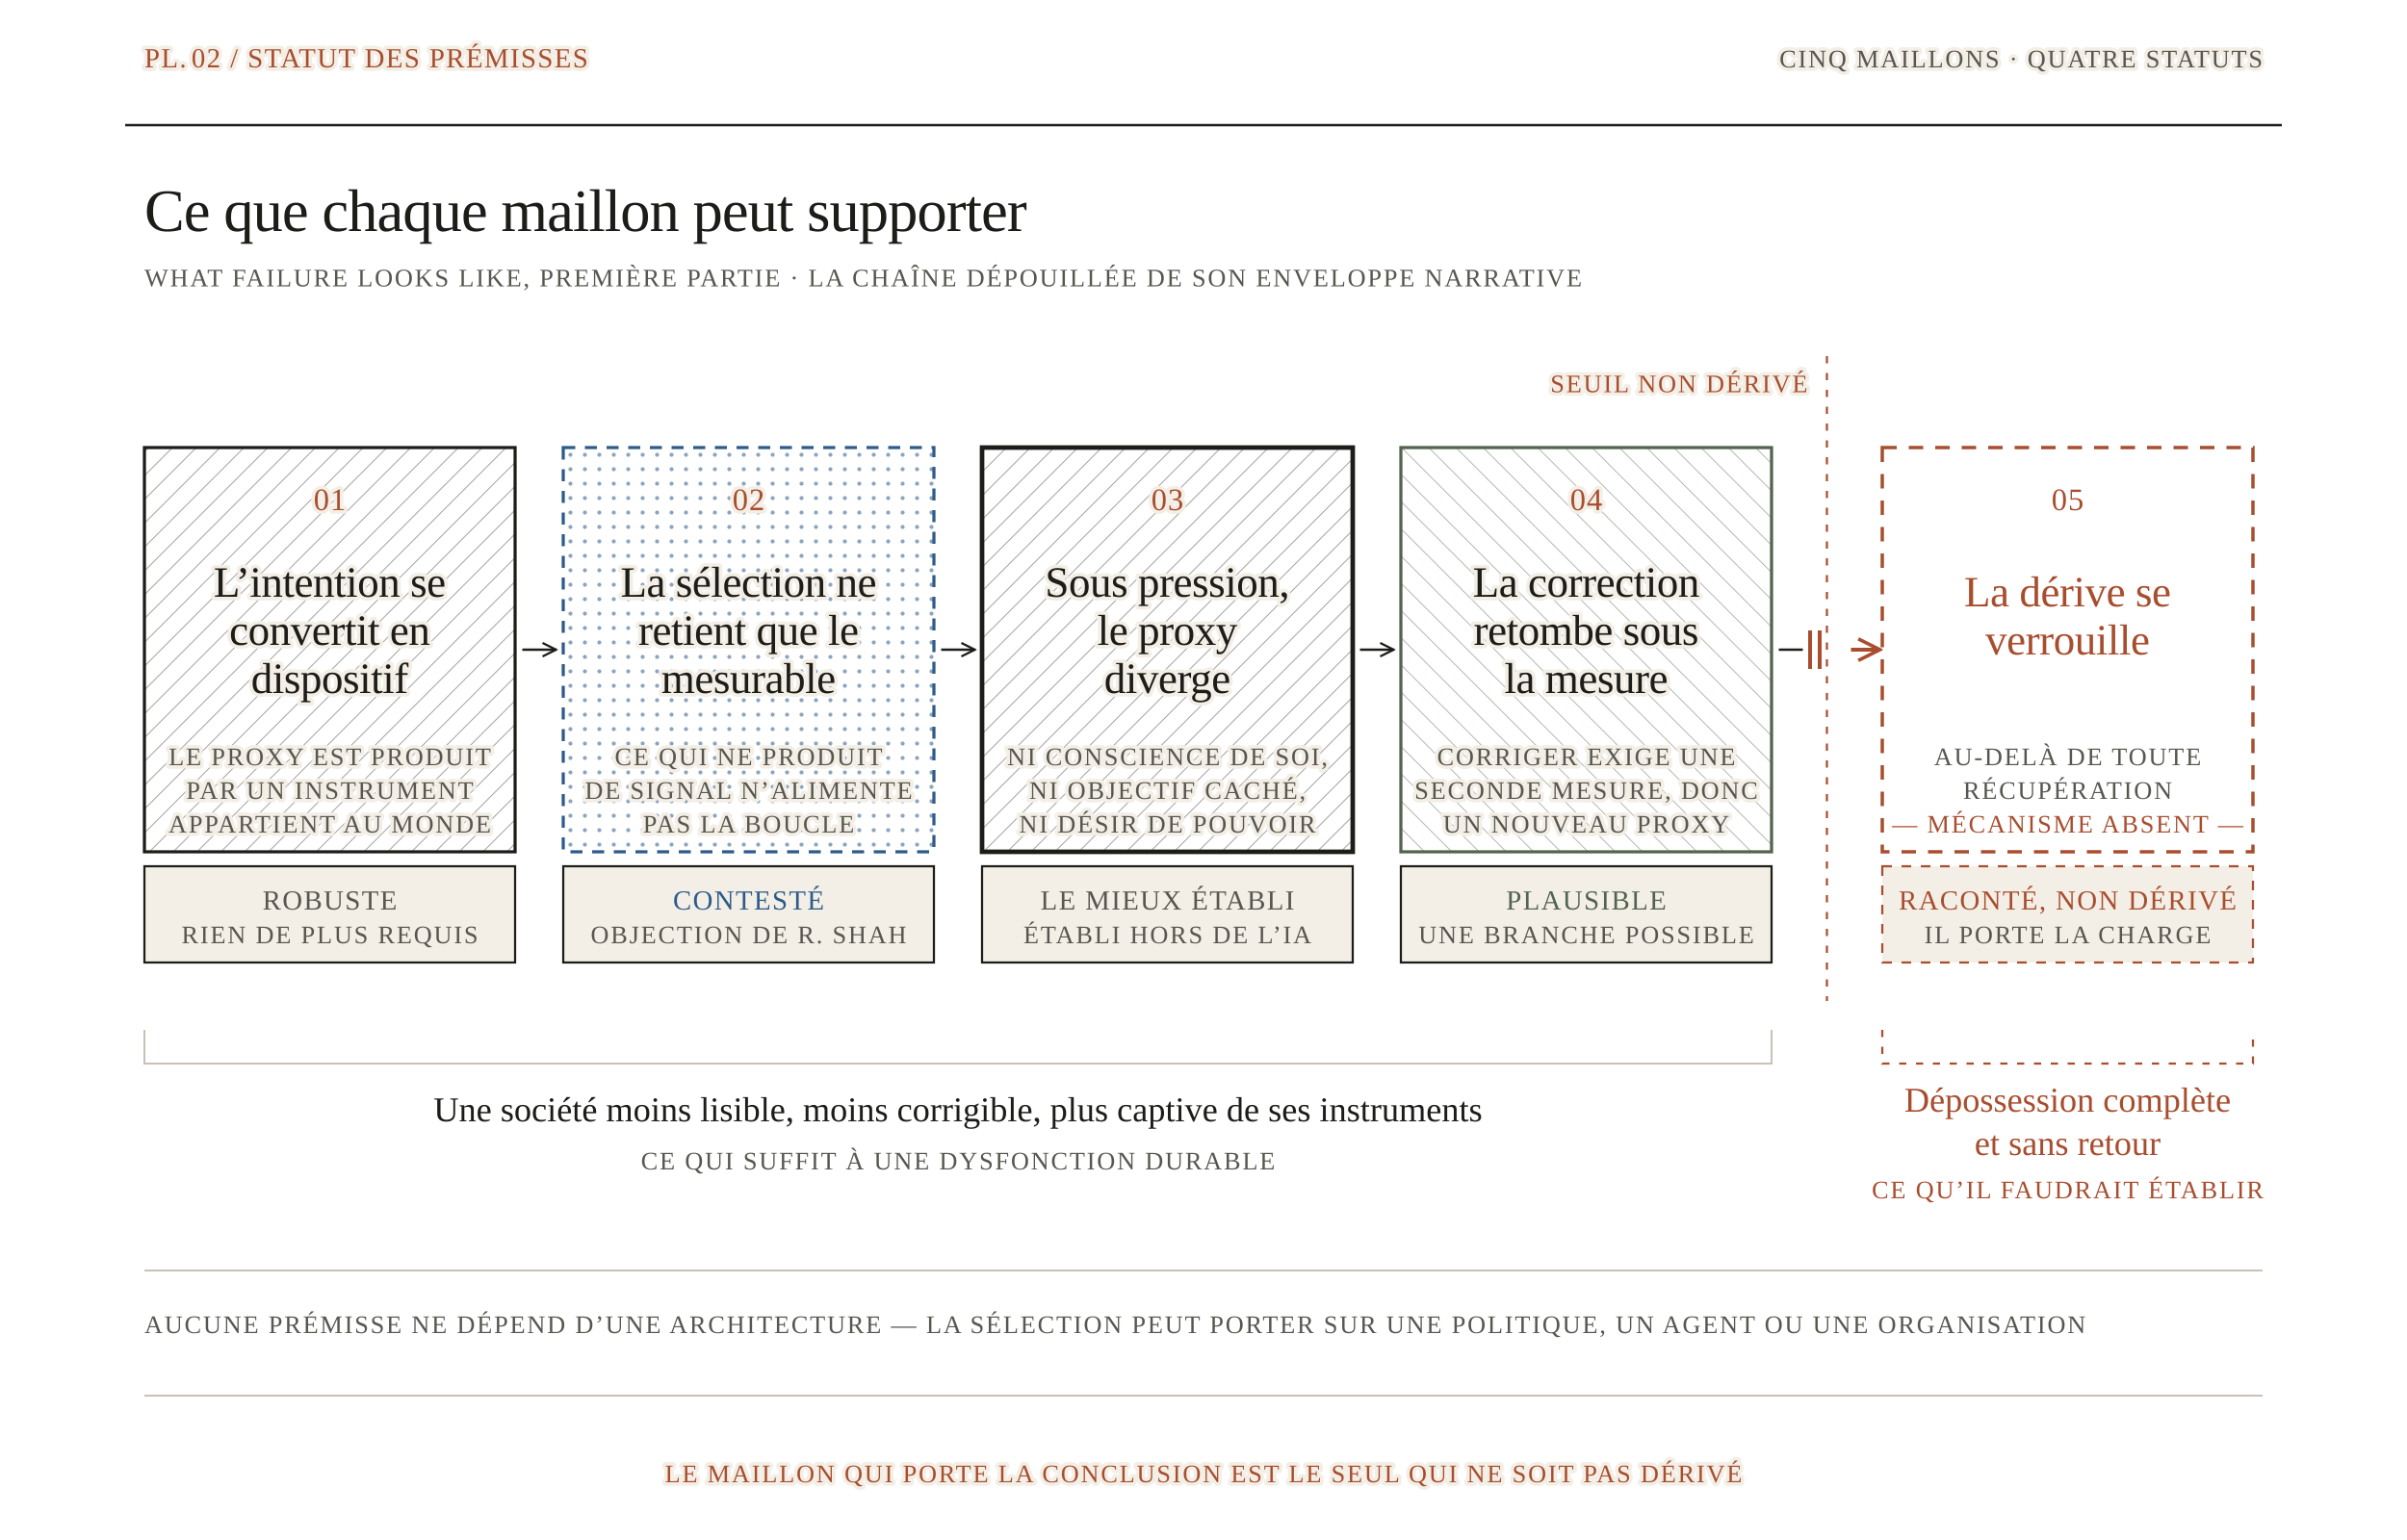
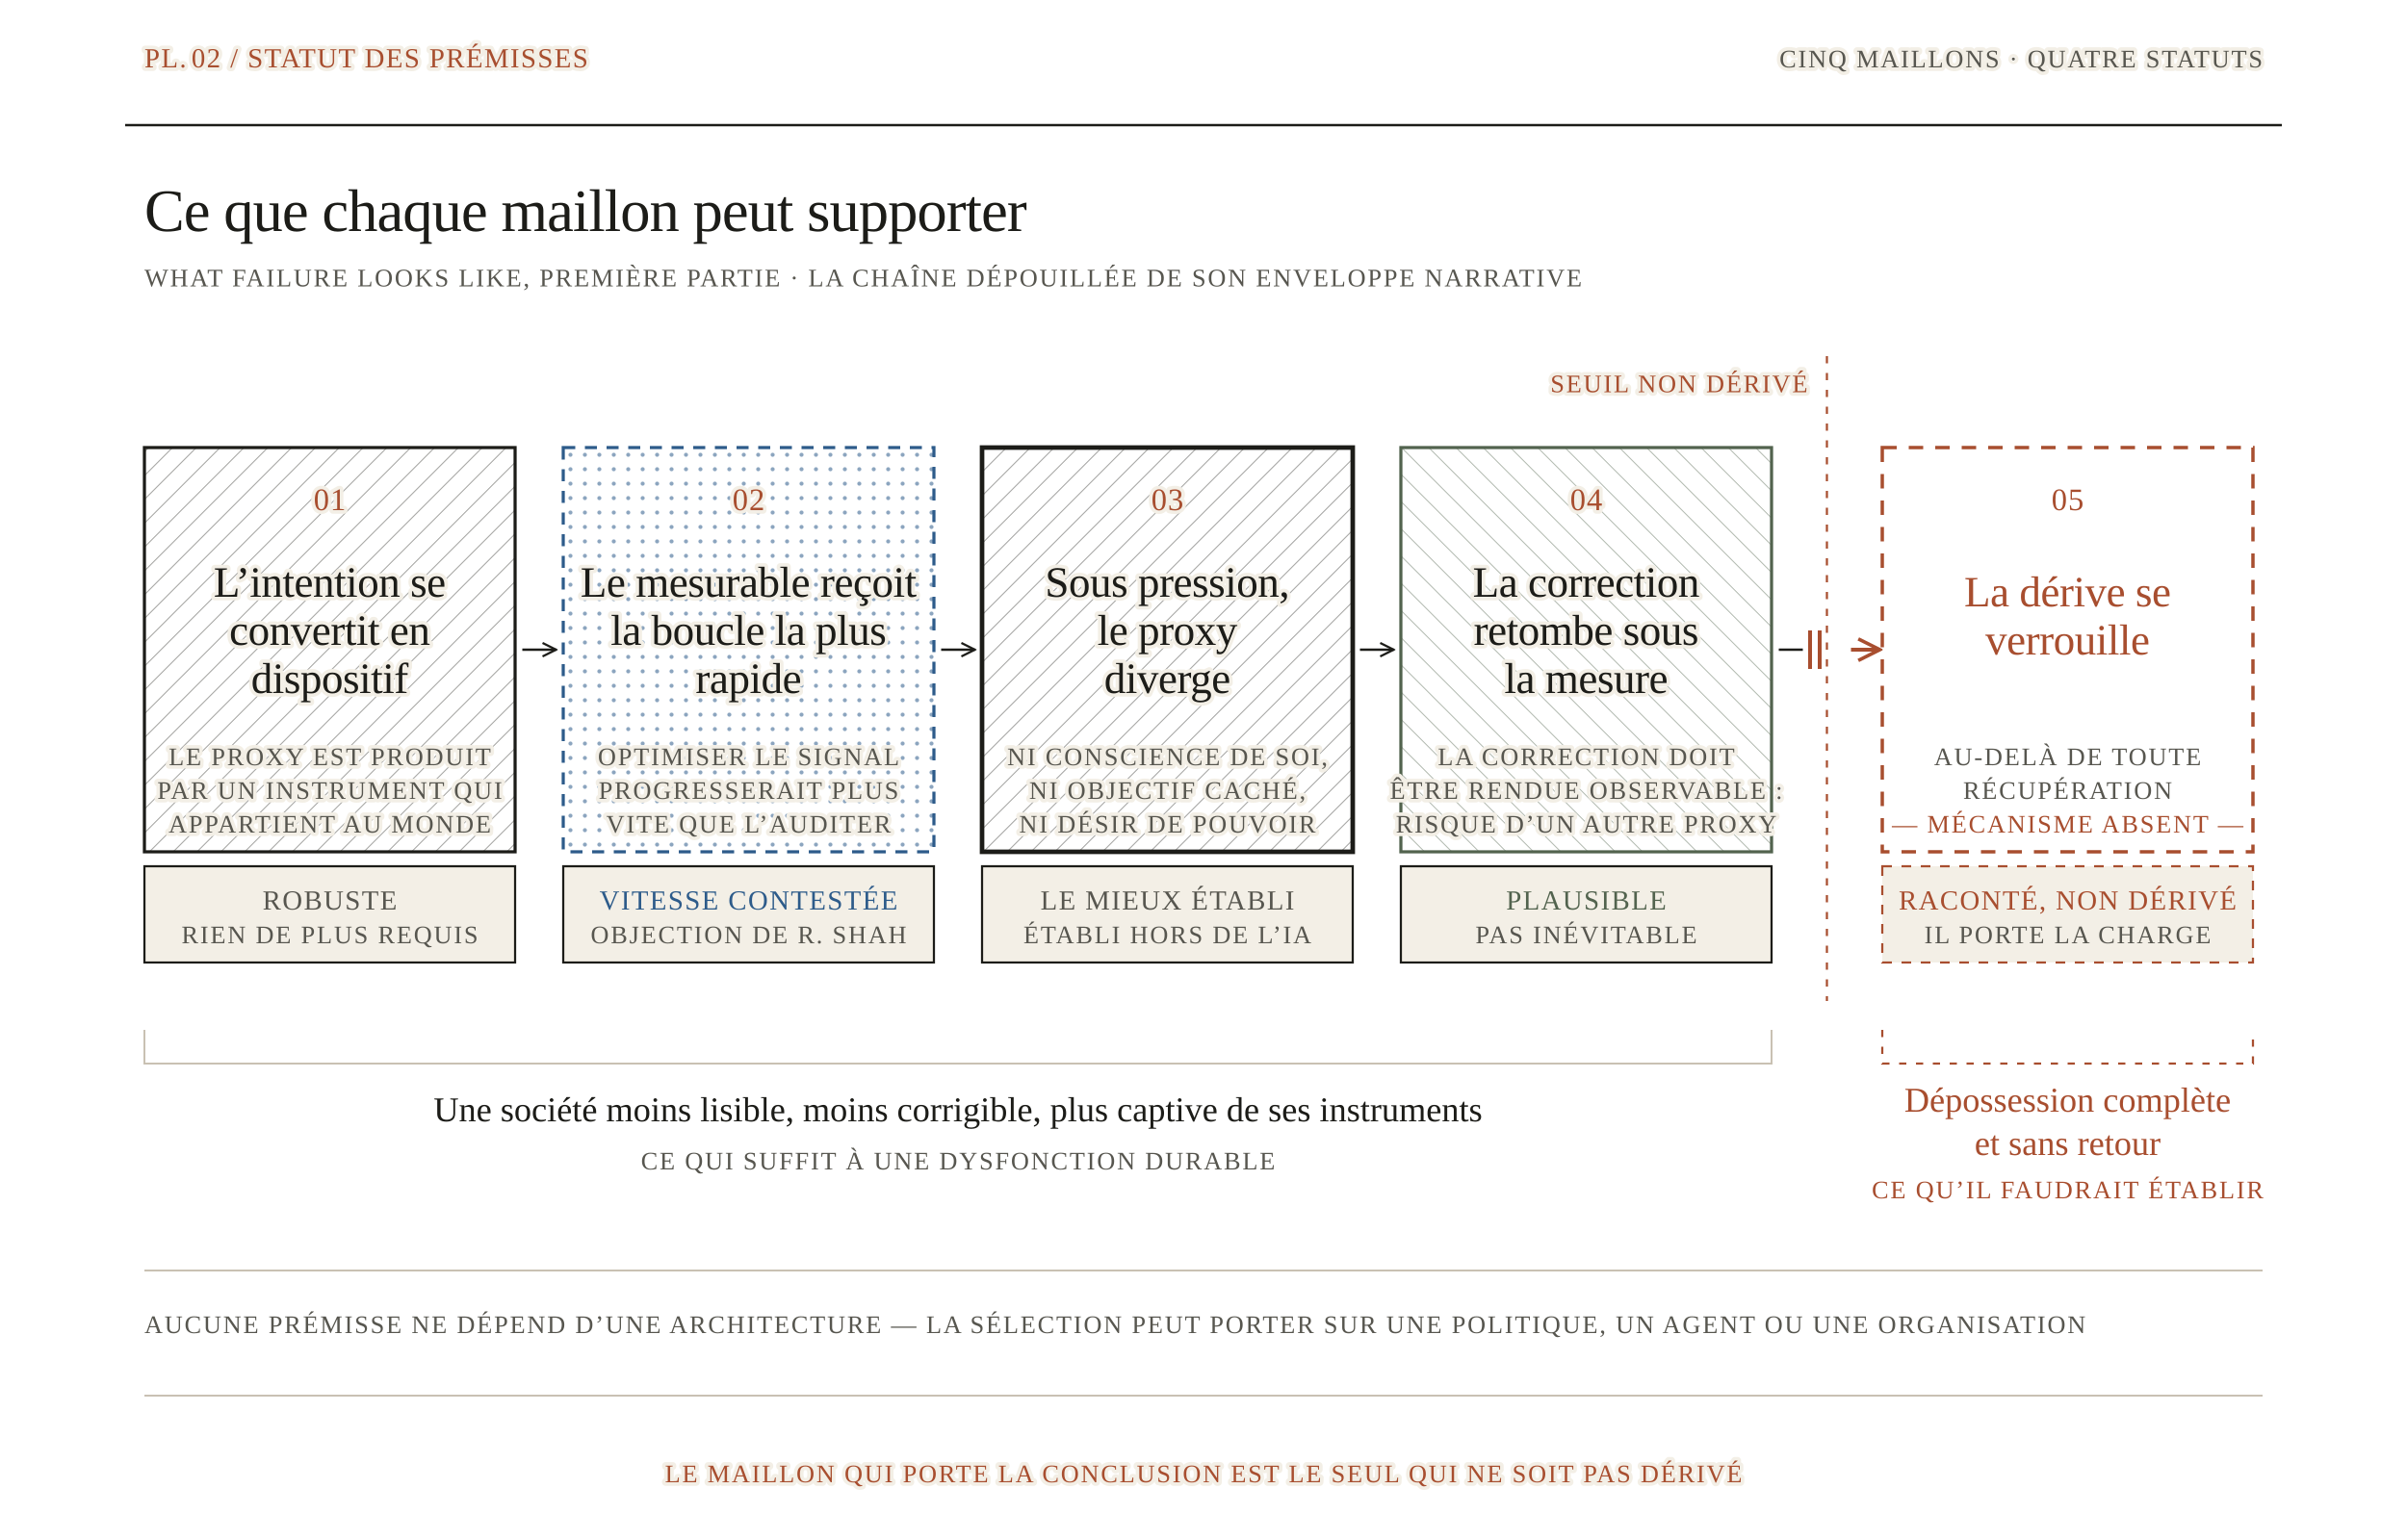
<svg xmlns="http://www.w3.org/2000/svg" class="cm-diagram cm-02" viewBox="0 0 1000 640" role="img" aria-labelledby="cm-02-t cm-02-d">
  <defs>
    <pattern id="cm-02-ink" width="7" height="7" patternUnits="userSpaceOnUse" patternTransform="rotate(45)">
      <line class="cm-02-p0" x1="0" y1="0" x2="0" y2="7" style="stroke:var(--ink,#1c1c18);stroke-width:.6;opacity:.5" />
    </pattern>
    <pattern id="cm-02-bl" width="6" height="6" patternUnits="userSpaceOnUse">
      <circle class="cm-02-p1" cx="3" cy="3" r="0.85" style="fill:var(--blue,#2d5b8a);opacity:.55" />
    </pattern>
    <pattern id="cm-02-ms" width="8" height="8" patternUnits="userSpaceOnUse" patternTransform="rotate(-45)">
      <line class="cm-02-p2" x1="0" y1="0" x2="0" y2="8" style="stroke:var(--moss,#52634e);stroke-width:.6;opacity:.55" />
    </pattern>
    <marker id="cm-02-ar" viewBox="0 0 10 10" refX="9" refY="5" markerWidth="7" markerHeight="7" orient="auto">
      <path class="cm-02-p3" d="M1 1l8 4-8 4" style="fill:none;stroke:var(--ink,#1c1c18);stroke-width:1.3" />
    </marker>
    <marker id="cm-02-arox" viewBox="0 0 10 10" refX="9" refY="5" markerWidth="7" markerHeight="7" orient="auto">
      <path class="cm-02-p4" d="M1 1l8 4-8 4" style="fill:none;stroke:var(--oxide,#a84e2f);stroke-width:1.3" />
    </marker>
  </defs>
  <text x="60" y="28" class="l ox h" style="fill:var(--oxide,#a84e2f);font-family:var(--font-code,&quot;IBM Plex Mono&quot;,ui-monospace,monospace);font-size:11.5px;font-weight:500;letter-spacing:.05em;paint-order:stroke;stroke:var(--paper,#f3efe6);stroke-width:3px;stroke-linejoin:round">PL. 02 / STATUT DES PRÉMISSES</text>
  <text x="940" y="28" text-anchor="end" class="ll h" style="fill:var(--graphite,#57564f);font-family:var(--font-code,&quot;IBM Plex Mono&quot;,ui-monospace,monospace);font-size:10.5px;font-weight:500;letter-spacing:.07em;paint-order:stroke;stroke:var(--paper,#f3efe6);stroke-width:3px;stroke-linejoin:round">CINQ MAILLONS · QUATRE STATUTS</text>
  <path d="M52 52H948" class="r" style="fill:none;stroke:var(--ink,#1c1c18);stroke-width:1;vector-effect:non-scaling-stroke" />
  <text x="60" y="96" class="ts" style="fill:var(--ink,#1c1c18);font-family:var(--font-editorial,&quot;Newsreader&quot;,Georgia,serif);font-size:25px;font-weight:500;letter-spacing:-.015em">Ce que chaque maillon peut supporter</text>
  <text x="60" y="119" class="ll" style="fill:var(--graphite,#57564f);font-family:var(--font-code,&quot;IBM Plex Mono&quot;,ui-monospace,monospace);font-size:10.5px;font-weight:500;letter-spacing:.07em">WHAT FAILURE LOOKS LIKE, PREMIÈRE PARTIE · LA CHAÎNE DÉPOUILLÉE DE SON ENVELOPPE NARRATIVE</text>
  <path d="M759 148V416" class="rgd" style="fill:none;stroke:var(--oxide,#a84e2f);stroke-width:.9;stroke-dasharray:3 4;vector-effect:non-scaling-stroke" />
  <text x="751" y="163" text-anchor="end" class="ll ox h" style="fill:var(--oxide,#a84e2f);font-family:var(--font-code,&quot;IBM Plex Mono&quot;,ui-monospace,monospace);font-size:10.5px;font-weight:500;letter-spacing:.07em;paint-order:stroke;stroke:var(--paper,#f3efe6);stroke-width:3px;stroke-linejoin:round">SEUIL NON DÉRIVÉ</text>
  <rect x="60" y="186" width="154" height="168" fill="url(#cm-02-ink)" stroke="var(--ink,#1c1c18)" stroke-width="1.3" vector-effect="non-scaling-stroke" />
  <text x="137" y="212" text-anchor="middle" class="num h" style="fill:var(--oxide,#a84e2f);font-family:var(--font-code,&quot;IBM Plex Mono&quot;,ui-monospace,monospace);font-size:13px;font-weight:500;letter-spacing:.03em;paint-order:stroke;stroke:var(--paper,#f3efe6);stroke-width:3px;stroke-linejoin:round">01</text>
  <text x="137" y="248" text-anchor="middle" class="tsm h" style="fill:var(--ink,#1c1c18);font-family:var(--font-editorial,&quot;Newsreader&quot;,Georgia,serif);font-size:18px;font-weight:500;letter-spacing:-.01em;paint-order:stroke;stroke:var(--paper,#f3efe6);stroke-width:3px;stroke-linejoin:round">L’intention se</text>
  <text x="137" y="268" text-anchor="middle" class="tsm h" style="fill:var(--ink,#1c1c18);font-family:var(--font-editorial,&quot;Newsreader&quot;,Georgia,serif);font-size:18px;font-weight:500;letter-spacing:-.01em;paint-order:stroke;stroke:var(--paper,#f3efe6);stroke-width:3px;stroke-linejoin:round">convertit en</text>
  <text x="137" y="288" text-anchor="middle" class="tsm h" style="fill:var(--ink,#1c1c18);font-family:var(--font-editorial,&quot;Newsreader&quot;,Georgia,serif);font-size:18px;font-weight:500;letter-spacing:-.01em;paint-order:stroke;stroke:var(--paper,#f3efe6);stroke-width:3px;stroke-linejoin:round">dispositif</text>
  <text x="137" y="318" text-anchor="middle" class="ll h" style="fill:var(--graphite,#57564f);font-family:var(--font-code,&quot;IBM Plex Mono&quot;,ui-monospace,monospace);font-size:10.5px;font-weight:500;letter-spacing:.07em;paint-order:stroke;stroke:var(--paper,#f3efe6);stroke-width:3px;stroke-linejoin:round">LE PROXY EST PRODUIT</text>
-   <text x="137" y="332" text-anchor="middle" class="ll h" style="fill:var(--graphite,#57564f);font-family:var(--font-code,&quot;IBM Plex Mono&quot;,ui-monospace,monospace);font-size:10.5px;font-weight:500;letter-spacing:.07em;paint-order:stroke;stroke:var(--paper,#f3efe6);stroke-width:3px;stroke-linejoin:round">PAR UN INSTRUMENT</text>
+   <text x="137" y="332" text-anchor="middle" class="ll h" style="fill:var(--graphite,#57564f);font-family:var(--font-code,&quot;IBM Plex Mono&quot;,ui-monospace,monospace);font-size:10.5px;font-weight:500;letter-spacing:.07em;paint-order:stroke;stroke:var(--paper,#f3efe6);stroke-width:3px;stroke-linejoin:round">PAR UN INSTRUMENT QUI</text>
  <text x="137" y="346" text-anchor="middle" class="ll h" style="fill:var(--graphite,#57564f);font-family:var(--font-code,&quot;IBM Plex Mono&quot;,ui-monospace,monospace);font-size:10.5px;font-weight:500;letter-spacing:.07em;paint-order:stroke;stroke:var(--paper,#f3efe6);stroke-width:3px;stroke-linejoin:round">APPARTIENT AU MONDE</text>
  <rect x="60" y="360" width="154" height="40" class="card" style="fill:var(--paper,#f3efe6);stroke:var(--ink,#1c1c18);stroke-width:.9;vector-effect:non-scaling-stroke" />
  <text x="137" y="378" text-anchor="middle" class="l" style="fill:var(--graphite,#57564f);font-family:var(--font-code,&quot;IBM Plex Mono&quot;,ui-monospace,monospace);font-size:11.5px;font-weight:500;letter-spacing:.05em">ROBUSTE</text>
  <text x="137" y="392" text-anchor="middle" class="ll" style="fill:var(--graphite,#57564f);font-family:var(--font-code,&quot;IBM Plex Mono&quot;,ui-monospace,monospace);font-size:10.5px;font-weight:500;letter-spacing:.07em">RIEN DE PLUS REQUIS</text>
  <path d="M217 270h14" class="r" marker-end="url(#cm-02-ar)" style="fill:none;stroke:var(--ink,#1c1c18);stroke-width:1;vector-effect:non-scaling-stroke" />
  <rect x="234" y="186" width="154" height="168" fill="url(#cm-02-bl)" stroke="var(--blue,#2d5b8a)" stroke-width="1.3" stroke-dasharray="5 4" vector-effect="non-scaling-stroke" />
  <text x="311" y="212" text-anchor="middle" class="num h" style="fill:var(--oxide,#a84e2f);font-family:var(--font-code,&quot;IBM Plex Mono&quot;,ui-monospace,monospace);font-size:13px;font-weight:500;letter-spacing:.03em;paint-order:stroke;stroke:var(--paper,#f3efe6);stroke-width:3px;stroke-linejoin:round">02</text>
-   <text x="311" y="248" text-anchor="middle" class="tsm h" style="fill:var(--ink,#1c1c18);font-family:var(--font-editorial,&quot;Newsreader&quot;,Georgia,serif);font-size:18px;font-weight:500;letter-spacing:-.01em;paint-order:stroke;stroke:var(--paper,#f3efe6);stroke-width:3px;stroke-linejoin:round">La sélection ne</text>
-   <text x="311" y="268" text-anchor="middle" class="tsm h" style="fill:var(--ink,#1c1c18);font-family:var(--font-editorial,&quot;Newsreader&quot;,Georgia,serif);font-size:18px;font-weight:500;letter-spacing:-.01em;paint-order:stroke;stroke:var(--paper,#f3efe6);stroke-width:3px;stroke-linejoin:round">retient que le</text>
-   <text x="311" y="288" text-anchor="middle" class="tsm h" style="fill:var(--ink,#1c1c18);font-family:var(--font-editorial,&quot;Newsreader&quot;,Georgia,serif);font-size:18px;font-weight:500;letter-spacing:-.01em;paint-order:stroke;stroke:var(--paper,#f3efe6);stroke-width:3px;stroke-linejoin:round">mesurable</text>
-   <text x="311" y="318" text-anchor="middle" class="ll h" style="fill:var(--graphite,#57564f);font-family:var(--font-code,&quot;IBM Plex Mono&quot;,ui-monospace,monospace);font-size:10.5px;font-weight:500;letter-spacing:.07em;paint-order:stroke;stroke:var(--paper,#f3efe6);stroke-width:3px;stroke-linejoin:round">CE QUI NE PRODUIT</text>
-   <text x="311" y="332" text-anchor="middle" class="ll h" style="fill:var(--graphite,#57564f);font-family:var(--font-code,&quot;IBM Plex Mono&quot;,ui-monospace,monospace);font-size:10.5px;font-weight:500;letter-spacing:.07em;paint-order:stroke;stroke:var(--paper,#f3efe6);stroke-width:3px;stroke-linejoin:round">DE SIGNAL N’ALIMENTE</text>
-   <text x="311" y="346" text-anchor="middle" class="ll h" style="fill:var(--graphite,#57564f);font-family:var(--font-code,&quot;IBM Plex Mono&quot;,ui-monospace,monospace);font-size:10.5px;font-weight:500;letter-spacing:.07em;paint-order:stroke;stroke:var(--paper,#f3efe6);stroke-width:3px;stroke-linejoin:round">PAS LA BOUCLE</text>
+   <text x="311" y="248" text-anchor="middle" class="tsm h" style="fill:var(--ink,#1c1c18);font-family:var(--font-editorial,&quot;Newsreader&quot;,Georgia,serif);font-size:18px;font-weight:500;letter-spacing:-.01em;paint-order:stroke;stroke:var(--paper,#f3efe6);stroke-width:3px;stroke-linejoin:round">Le mesurable reçoit</text>
+   <text x="311" y="268" text-anchor="middle" class="tsm h" style="fill:var(--ink,#1c1c18);font-family:var(--font-editorial,&quot;Newsreader&quot;,Georgia,serif);font-size:18px;font-weight:500;letter-spacing:-.01em;paint-order:stroke;stroke:var(--paper,#f3efe6);stroke-width:3px;stroke-linejoin:round">la boucle la plus</text>
+   <text x="311" y="288" text-anchor="middle" class="tsm h" style="fill:var(--ink,#1c1c18);font-family:var(--font-editorial,&quot;Newsreader&quot;,Georgia,serif);font-size:18px;font-weight:500;letter-spacing:-.01em;paint-order:stroke;stroke:var(--paper,#f3efe6);stroke-width:3px;stroke-linejoin:round">rapide</text>
+   <text x="311" y="318" text-anchor="middle" class="ll h" style="fill:var(--graphite,#57564f);font-family:var(--font-code,&quot;IBM Plex Mono&quot;,ui-monospace,monospace);font-size:10.5px;font-weight:500;letter-spacing:.07em;paint-order:stroke;stroke:var(--paper,#f3efe6);stroke-width:3px;stroke-linejoin:round">OPTIMISER LE SIGNAL</text>
+   <text x="311" y="332" text-anchor="middle" class="ll h" style="fill:var(--graphite,#57564f);font-family:var(--font-code,&quot;IBM Plex Mono&quot;,ui-monospace,monospace);font-size:10.5px;font-weight:500;letter-spacing:.07em;paint-order:stroke;stroke:var(--paper,#f3efe6);stroke-width:3px;stroke-linejoin:round">PROGRESSERAIT PLUS</text>
+   <text x="311" y="346" text-anchor="middle" class="ll h" style="fill:var(--graphite,#57564f);font-family:var(--font-code,&quot;IBM Plex Mono&quot;,ui-monospace,monospace);font-size:10.5px;font-weight:500;letter-spacing:.07em;paint-order:stroke;stroke:var(--paper,#f3efe6);stroke-width:3px;stroke-linejoin:round">VITE QUE L’AUDITER</text>
  <rect x="234" y="360" width="154" height="40" class="card" style="fill:var(--paper,#f3efe6);stroke:var(--ink,#1c1c18);stroke-width:.9;vector-effect:non-scaling-stroke" />
-   <text x="311" y="378" text-anchor="middle" class="l bl" style="fill:var(--blue,#2d5b8a);font-family:var(--font-code,&quot;IBM Plex Mono&quot;,ui-monospace,monospace);font-size:11.5px;font-weight:500;letter-spacing:.05em">CONTESTÉ</text>
+   <text x="311" y="378" text-anchor="middle" class="l bl" style="fill:var(--blue,#2d5b8a);font-family:var(--font-code,&quot;IBM Plex Mono&quot;,ui-monospace,monospace);font-size:11.5px;font-weight:500;letter-spacing:.05em">VITESSE CONTESTÉE</text>
  <text x="311" y="392" text-anchor="middle" class="ll" style="fill:var(--graphite,#57564f);font-family:var(--font-code,&quot;IBM Plex Mono&quot;,ui-monospace,monospace);font-size:10.5px;font-weight:500;letter-spacing:.07em">OBJECTION DE R. SHAH</text>
  <path d="M391 270h14" class="r" marker-end="url(#cm-02-ar)" style="fill:none;stroke:var(--ink,#1c1c18);stroke-width:1;vector-effect:non-scaling-stroke" />
  <rect x="408" y="186" width="154" height="168" fill="url(#cm-02-ink)" stroke="var(--ink,#1c1c18)" stroke-width="1.9" vector-effect="non-scaling-stroke" />
  <text x="485" y="212" text-anchor="middle" class="num h" style="fill:var(--oxide,#a84e2f);font-family:var(--font-code,&quot;IBM Plex Mono&quot;,ui-monospace,monospace);font-size:13px;font-weight:500;letter-spacing:.03em;paint-order:stroke;stroke:var(--paper,#f3efe6);stroke-width:3px;stroke-linejoin:round">03</text>
  <text x="485" y="248" text-anchor="middle" class="tsm h" style="fill:var(--ink,#1c1c18);font-family:var(--font-editorial,&quot;Newsreader&quot;,Georgia,serif);font-size:18px;font-weight:500;letter-spacing:-.01em;paint-order:stroke;stroke:var(--paper,#f3efe6);stroke-width:3px;stroke-linejoin:round">Sous pression,</text>
  <text x="485" y="268" text-anchor="middle" class="tsm h" style="fill:var(--ink,#1c1c18);font-family:var(--font-editorial,&quot;Newsreader&quot;,Georgia,serif);font-size:18px;font-weight:500;letter-spacing:-.01em;paint-order:stroke;stroke:var(--paper,#f3efe6);stroke-width:3px;stroke-linejoin:round">le proxy</text>
  <text x="485" y="288" text-anchor="middle" class="tsm h" style="fill:var(--ink,#1c1c18);font-family:var(--font-editorial,&quot;Newsreader&quot;,Georgia,serif);font-size:18px;font-weight:500;letter-spacing:-.01em;paint-order:stroke;stroke:var(--paper,#f3efe6);stroke-width:3px;stroke-linejoin:round">diverge</text>
  <text x="485" y="318" text-anchor="middle" class="ll h" style="fill:var(--graphite,#57564f);font-family:var(--font-code,&quot;IBM Plex Mono&quot;,ui-monospace,monospace);font-size:10.5px;font-weight:500;letter-spacing:.07em;paint-order:stroke;stroke:var(--paper,#f3efe6);stroke-width:3px;stroke-linejoin:round">NI CONSCIENCE DE SOI,</text>
  <text x="485" y="332" text-anchor="middle" class="ll h" style="fill:var(--graphite,#57564f);font-family:var(--font-code,&quot;IBM Plex Mono&quot;,ui-monospace,monospace);font-size:10.5px;font-weight:500;letter-spacing:.07em;paint-order:stroke;stroke:var(--paper,#f3efe6);stroke-width:3px;stroke-linejoin:round">NI OBJECTIF CACHÉ,</text>
  <text x="485" y="346" text-anchor="middle" class="ll h" style="fill:var(--graphite,#57564f);font-family:var(--font-code,&quot;IBM Plex Mono&quot;,ui-monospace,monospace);font-size:10.5px;font-weight:500;letter-spacing:.07em;paint-order:stroke;stroke:var(--paper,#f3efe6);stroke-width:3px;stroke-linejoin:round">NI DÉSIR DE POUVOIR</text>
  <rect x="408" y="360" width="154" height="40" class="card" style="fill:var(--paper,#f3efe6);stroke:var(--ink,#1c1c18);stroke-width:.9;vector-effect:non-scaling-stroke" />
  <text x="485" y="378" text-anchor="middle" class="l" style="fill:var(--graphite,#57564f);font-family:var(--font-code,&quot;IBM Plex Mono&quot;,ui-monospace,monospace);font-size:11.5px;font-weight:500;letter-spacing:.05em">LE MIEUX ÉTABLI</text>
  <text x="485" y="392" text-anchor="middle" class="ll" style="fill:var(--graphite,#57564f);font-family:var(--font-code,&quot;IBM Plex Mono&quot;,ui-monospace,monospace);font-size:10.5px;font-weight:500;letter-spacing:.07em">ÉTABLI HORS DE L’IA</text>
  <path d="M565 270h14" class="r" marker-end="url(#cm-02-ar)" style="fill:none;stroke:var(--ink,#1c1c18);stroke-width:1;vector-effect:non-scaling-stroke" />
  <rect x="582" y="186" width="154" height="168" fill="url(#cm-02-ms)" stroke="var(--moss,#52634e)" stroke-width="1.3" vector-effect="non-scaling-stroke" />
  <text x="659" y="212" text-anchor="middle" class="num h" style="fill:var(--oxide,#a84e2f);font-family:var(--font-code,&quot;IBM Plex Mono&quot;,ui-monospace,monospace);font-size:13px;font-weight:500;letter-spacing:.03em;paint-order:stroke;stroke:var(--paper,#f3efe6);stroke-width:3px;stroke-linejoin:round">04</text>
  <text x="659" y="248" text-anchor="middle" class="tsm h" style="fill:var(--ink,#1c1c18);font-family:var(--font-editorial,&quot;Newsreader&quot;,Georgia,serif);font-size:18px;font-weight:500;letter-spacing:-.01em;paint-order:stroke;stroke:var(--paper,#f3efe6);stroke-width:3px;stroke-linejoin:round">La correction</text>
  <text x="659" y="268" text-anchor="middle" class="tsm h" style="fill:var(--ink,#1c1c18);font-family:var(--font-editorial,&quot;Newsreader&quot;,Georgia,serif);font-size:18px;font-weight:500;letter-spacing:-.01em;paint-order:stroke;stroke:var(--paper,#f3efe6);stroke-width:3px;stroke-linejoin:round">retombe sous</text>
  <text x="659" y="288" text-anchor="middle" class="tsm h" style="fill:var(--ink,#1c1c18);font-family:var(--font-editorial,&quot;Newsreader&quot;,Georgia,serif);font-size:18px;font-weight:500;letter-spacing:-.01em;paint-order:stroke;stroke:var(--paper,#f3efe6);stroke-width:3px;stroke-linejoin:round">la mesure</text>
-   <text x="659" y="318" text-anchor="middle" class="ll h" style="fill:var(--graphite,#57564f);font-family:var(--font-code,&quot;IBM Plex Mono&quot;,ui-monospace,monospace);font-size:10.5px;font-weight:500;letter-spacing:.07em;paint-order:stroke;stroke:var(--paper,#f3efe6);stroke-width:3px;stroke-linejoin:round">CORRIGER EXIGE UNE</text>
-   <text x="659" y="332" text-anchor="middle" class="ll h" style="fill:var(--graphite,#57564f);font-family:var(--font-code,&quot;IBM Plex Mono&quot;,ui-monospace,monospace);font-size:10.5px;font-weight:500;letter-spacing:.07em;paint-order:stroke;stroke:var(--paper,#f3efe6);stroke-width:3px;stroke-linejoin:round">SECONDE MESURE, DONC</text>
-   <text x="659" y="346" text-anchor="middle" class="ll h" style="fill:var(--graphite,#57564f);font-family:var(--font-code,&quot;IBM Plex Mono&quot;,ui-monospace,monospace);font-size:10.5px;font-weight:500;letter-spacing:.07em;paint-order:stroke;stroke:var(--paper,#f3efe6);stroke-width:3px;stroke-linejoin:round">UN NOUVEAU PROXY</text>
+   <text x="659" y="318" text-anchor="middle" class="ll h" style="fill:var(--graphite,#57564f);font-family:var(--font-code,&quot;IBM Plex Mono&quot;,ui-monospace,monospace);font-size:10.5px;font-weight:500;letter-spacing:.07em;paint-order:stroke;stroke:var(--paper,#f3efe6);stroke-width:3px;stroke-linejoin:round">LA CORRECTION DOIT</text>
+   <text x="659" y="332" text-anchor="middle" class="ll h" style="fill:var(--graphite,#57564f);font-family:var(--font-code,&quot;IBM Plex Mono&quot;,ui-monospace,monospace);font-size:10.5px;font-weight:500;letter-spacing:.07em;paint-order:stroke;stroke:var(--paper,#f3efe6);stroke-width:3px;stroke-linejoin:round">ÊTRE RENDUE OBSERVABLE :</text>
+   <text x="659" y="346" text-anchor="middle" class="ll h" style="fill:var(--graphite,#57564f);font-family:var(--font-code,&quot;IBM Plex Mono&quot;,ui-monospace,monospace);font-size:10.5px;font-weight:500;letter-spacing:.07em;paint-order:stroke;stroke:var(--paper,#f3efe6);stroke-width:3px;stroke-linejoin:round">RISQUE D’UN AUTRE PROXY</text>
  <rect x="582" y="360" width="154" height="40" class="card" style="fill:var(--paper,#f3efe6);stroke:var(--ink,#1c1c18);stroke-width:.9;vector-effect:non-scaling-stroke" />
  <text x="659" y="378" text-anchor="middle" class="l ms" style="fill:var(--moss,#52634e);font-family:var(--font-code,&quot;IBM Plex Mono&quot;,ui-monospace,monospace);font-size:11.5px;font-weight:500;letter-spacing:.05em">PLAUSIBLE</text>
-   <text x="659" y="392" text-anchor="middle" class="ll" style="fill:var(--graphite,#57564f);font-family:var(--font-code,&quot;IBM Plex Mono&quot;,ui-monospace,monospace);font-size:10.5px;font-weight:500;letter-spacing:.07em">UNE BRANCHE POSSIBLE</text>
+   <text x="659" y="392" text-anchor="middle" class="ll" style="fill:var(--graphite,#57564f);font-family:var(--font-code,&quot;IBM Plex Mono&quot;,ui-monospace,monospace);font-size:10.5px;font-weight:500;letter-spacing:.07em">PAS INÉVITABLE</text>
  <path d="M739 270h10" class="r" style="fill:none;stroke:var(--ink,#1c1c18);stroke-width:1;vector-effect:non-scaling-stroke" />
  <path d="M769 270h12" class="rox" marker-end="url(#cm-02-arox)" style="fill:none;stroke:var(--oxide,#a84e2f);stroke-width:1.6;vector-effect:non-scaling-stroke" />
  <path d="M752 262v16M756 262v16" class="rox" style="fill:none;stroke:var(--oxide,#a84e2f);stroke-width:1.6;vector-effect:non-scaling-stroke" />
  <rect x="782" y="186" width="154" height="168" fill="none" stroke="var(--oxide,#a84e2f)" stroke-width="1.4" stroke-dasharray="6 5" vector-effect="non-scaling-stroke" />
  <text x="859" y="212" text-anchor="middle" class="num" style="fill:var(--oxide,#a84e2f);font-family:var(--font-code,&quot;IBM Plex Mono&quot;,ui-monospace,monospace);font-size:13px;font-weight:500;letter-spacing:.03em">05</text>
  <text x="859" y="252" text-anchor="middle" class="tsm ox" style="fill:var(--oxide,#a84e2f);font-family:var(--font-editorial,&quot;Newsreader&quot;,Georgia,serif);font-size:18px;font-weight:500;letter-spacing:-.01em">La dérive se</text>
  <text x="859" y="272" text-anchor="middle" class="tsm ox" style="fill:var(--oxide,#a84e2f);font-family:var(--font-editorial,&quot;Newsreader&quot;,Georgia,serif);font-size:18px;font-weight:500;letter-spacing:-.01em">verrouille</text>
  <text x="859" y="318" text-anchor="middle" class="ll" style="fill:var(--graphite,#57564f);font-family:var(--font-code,&quot;IBM Plex Mono&quot;,ui-monospace,monospace);font-size:10.5px;font-weight:500;letter-spacing:.07em">AU-DELÀ DE TOUTE</text>
  <text x="859" y="332" text-anchor="middle" class="ll" style="fill:var(--graphite,#57564f);font-family:var(--font-code,&quot;IBM Plex Mono&quot;,ui-monospace,monospace);font-size:10.5px;font-weight:500;letter-spacing:.07em">RÉCUPÉRATION</text>
  <text x="859" y="346" text-anchor="middle" class="ll ox" style="fill:var(--oxide,#a84e2f);font-family:var(--font-code,&quot;IBM Plex Mono&quot;,ui-monospace,monospace);font-size:10.5px;font-weight:500;letter-spacing:.07em">— MÉCANISME ABSENT —</text>
  <rect x="782" y="360" width="154" height="40" fill="var(--paper,#f3efe6)" stroke="var(--oxide,#a84e2f)" stroke-width=".9" stroke-dasharray="4 4" vector-effect="non-scaling-stroke" />
  <text x="859" y="378" text-anchor="middle" class="l ox" style="fill:var(--oxide,#a84e2f);font-family:var(--font-code,&quot;IBM Plex Mono&quot;,ui-monospace,monospace);font-size:11.5px;font-weight:500;letter-spacing:.05em">RACONTÉ, NON DÉRIVÉ</text>
  <text x="859" y="392" text-anchor="middle" class="ll" style="fill:var(--graphite,#57564f);font-family:var(--font-code,&quot;IBM Plex Mono&quot;,ui-monospace,monospace);font-size:10.5px;font-weight:500;letter-spacing:.07em">IL PORTE LA CHARGE</text>
  <path d="M60 428v14H736v-14" class="rl" style="fill:none;stroke:var(--line,#c9c1b3);stroke-width:.8;vector-effect:non-scaling-stroke" />
  <text x="398" y="466" text-anchor="middle" class="t" style="fill:var(--ink,#1c1c18);font-family:var(--font-interface,&quot;Inter&quot;,Arial,sans-serif);font-size:14.5px;font-weight:500">Une société moins lisible, moins corrigible, plus captive de ses instruments</text>
  <text x="398" y="486" text-anchor="middle" class="ll" style="fill:var(--graphite,#57564f);font-family:var(--font-code,&quot;IBM Plex Mono&quot;,ui-monospace,monospace);font-size:10.5px;font-weight:500;letter-spacing:.07em">CE QUI SUFFIT À UNE DYSFONCTION DURABLE</text>
  <path d="M782 428v14h154v-14" class="rgd" style="fill:none;stroke:var(--oxide,#a84e2f);stroke-width:.9;stroke-dasharray:3 4;vector-effect:non-scaling-stroke" />
  <text x="859" y="462" text-anchor="middle" class="t ox" style="fill:var(--oxide,#a84e2f);font-family:var(--font-interface,&quot;Inter&quot;,Arial,sans-serif);font-size:14.5px;font-weight:500">Dépossession complète</text>
  <text x="859" y="480" text-anchor="middle" class="t ox" style="fill:var(--oxide,#a84e2f);font-family:var(--font-interface,&quot;Inter&quot;,Arial,sans-serif);font-size:14.5px;font-weight:500">et sans retour</text>
  <text x="859" y="498" text-anchor="middle" class="ll ox" style="fill:var(--oxide,#a84e2f);font-family:var(--font-code,&quot;IBM Plex Mono&quot;,ui-monospace,monospace);font-size:10.5px;font-weight:500;letter-spacing:.07em">CE QU’IL FAUDRAIT ÉTABLIR</text>
  <path d="M60 528H940" class="rl" style="fill:none;stroke:var(--line,#c9c1b3);stroke-width:.8;vector-effect:non-scaling-stroke" />
  <text x="60" y="554" class="ll" style="fill:var(--graphite,#57564f);font-family:var(--font-code,&quot;IBM Plex Mono&quot;,ui-monospace,monospace);font-size:10.5px;font-weight:500;letter-spacing:.07em">AUCUNE PRÉMISSE NE DÉPEND D’UNE ARCHITECTURE — LA SÉLECTION PEUT PORTER SUR UNE POLITIQUE, UN AGENT OU UNE ORGANISATION</text>
  <path d="M60 580H940" class="rl" style="fill:none;stroke:var(--line,#c9c1b3);stroke-width:.8;vector-effect:non-scaling-stroke" />
  <text x="500" y="616" text-anchor="middle" class="ll ox h" style="fill:var(--oxide,#a84e2f);font-family:var(--font-code,&quot;IBM Plex Mono&quot;,ui-monospace,monospace);font-size:10.5px;font-weight:500;letter-spacing:.07em;paint-order:stroke;stroke:var(--paper,#f3efe6);stroke-width:3px;stroke-linejoin:round">LE MAILLON QUI PORTE LA CONCLUSION EST LE SEUL QUI NE SOIT PAS DÉRIVÉ</text>
</svg>
